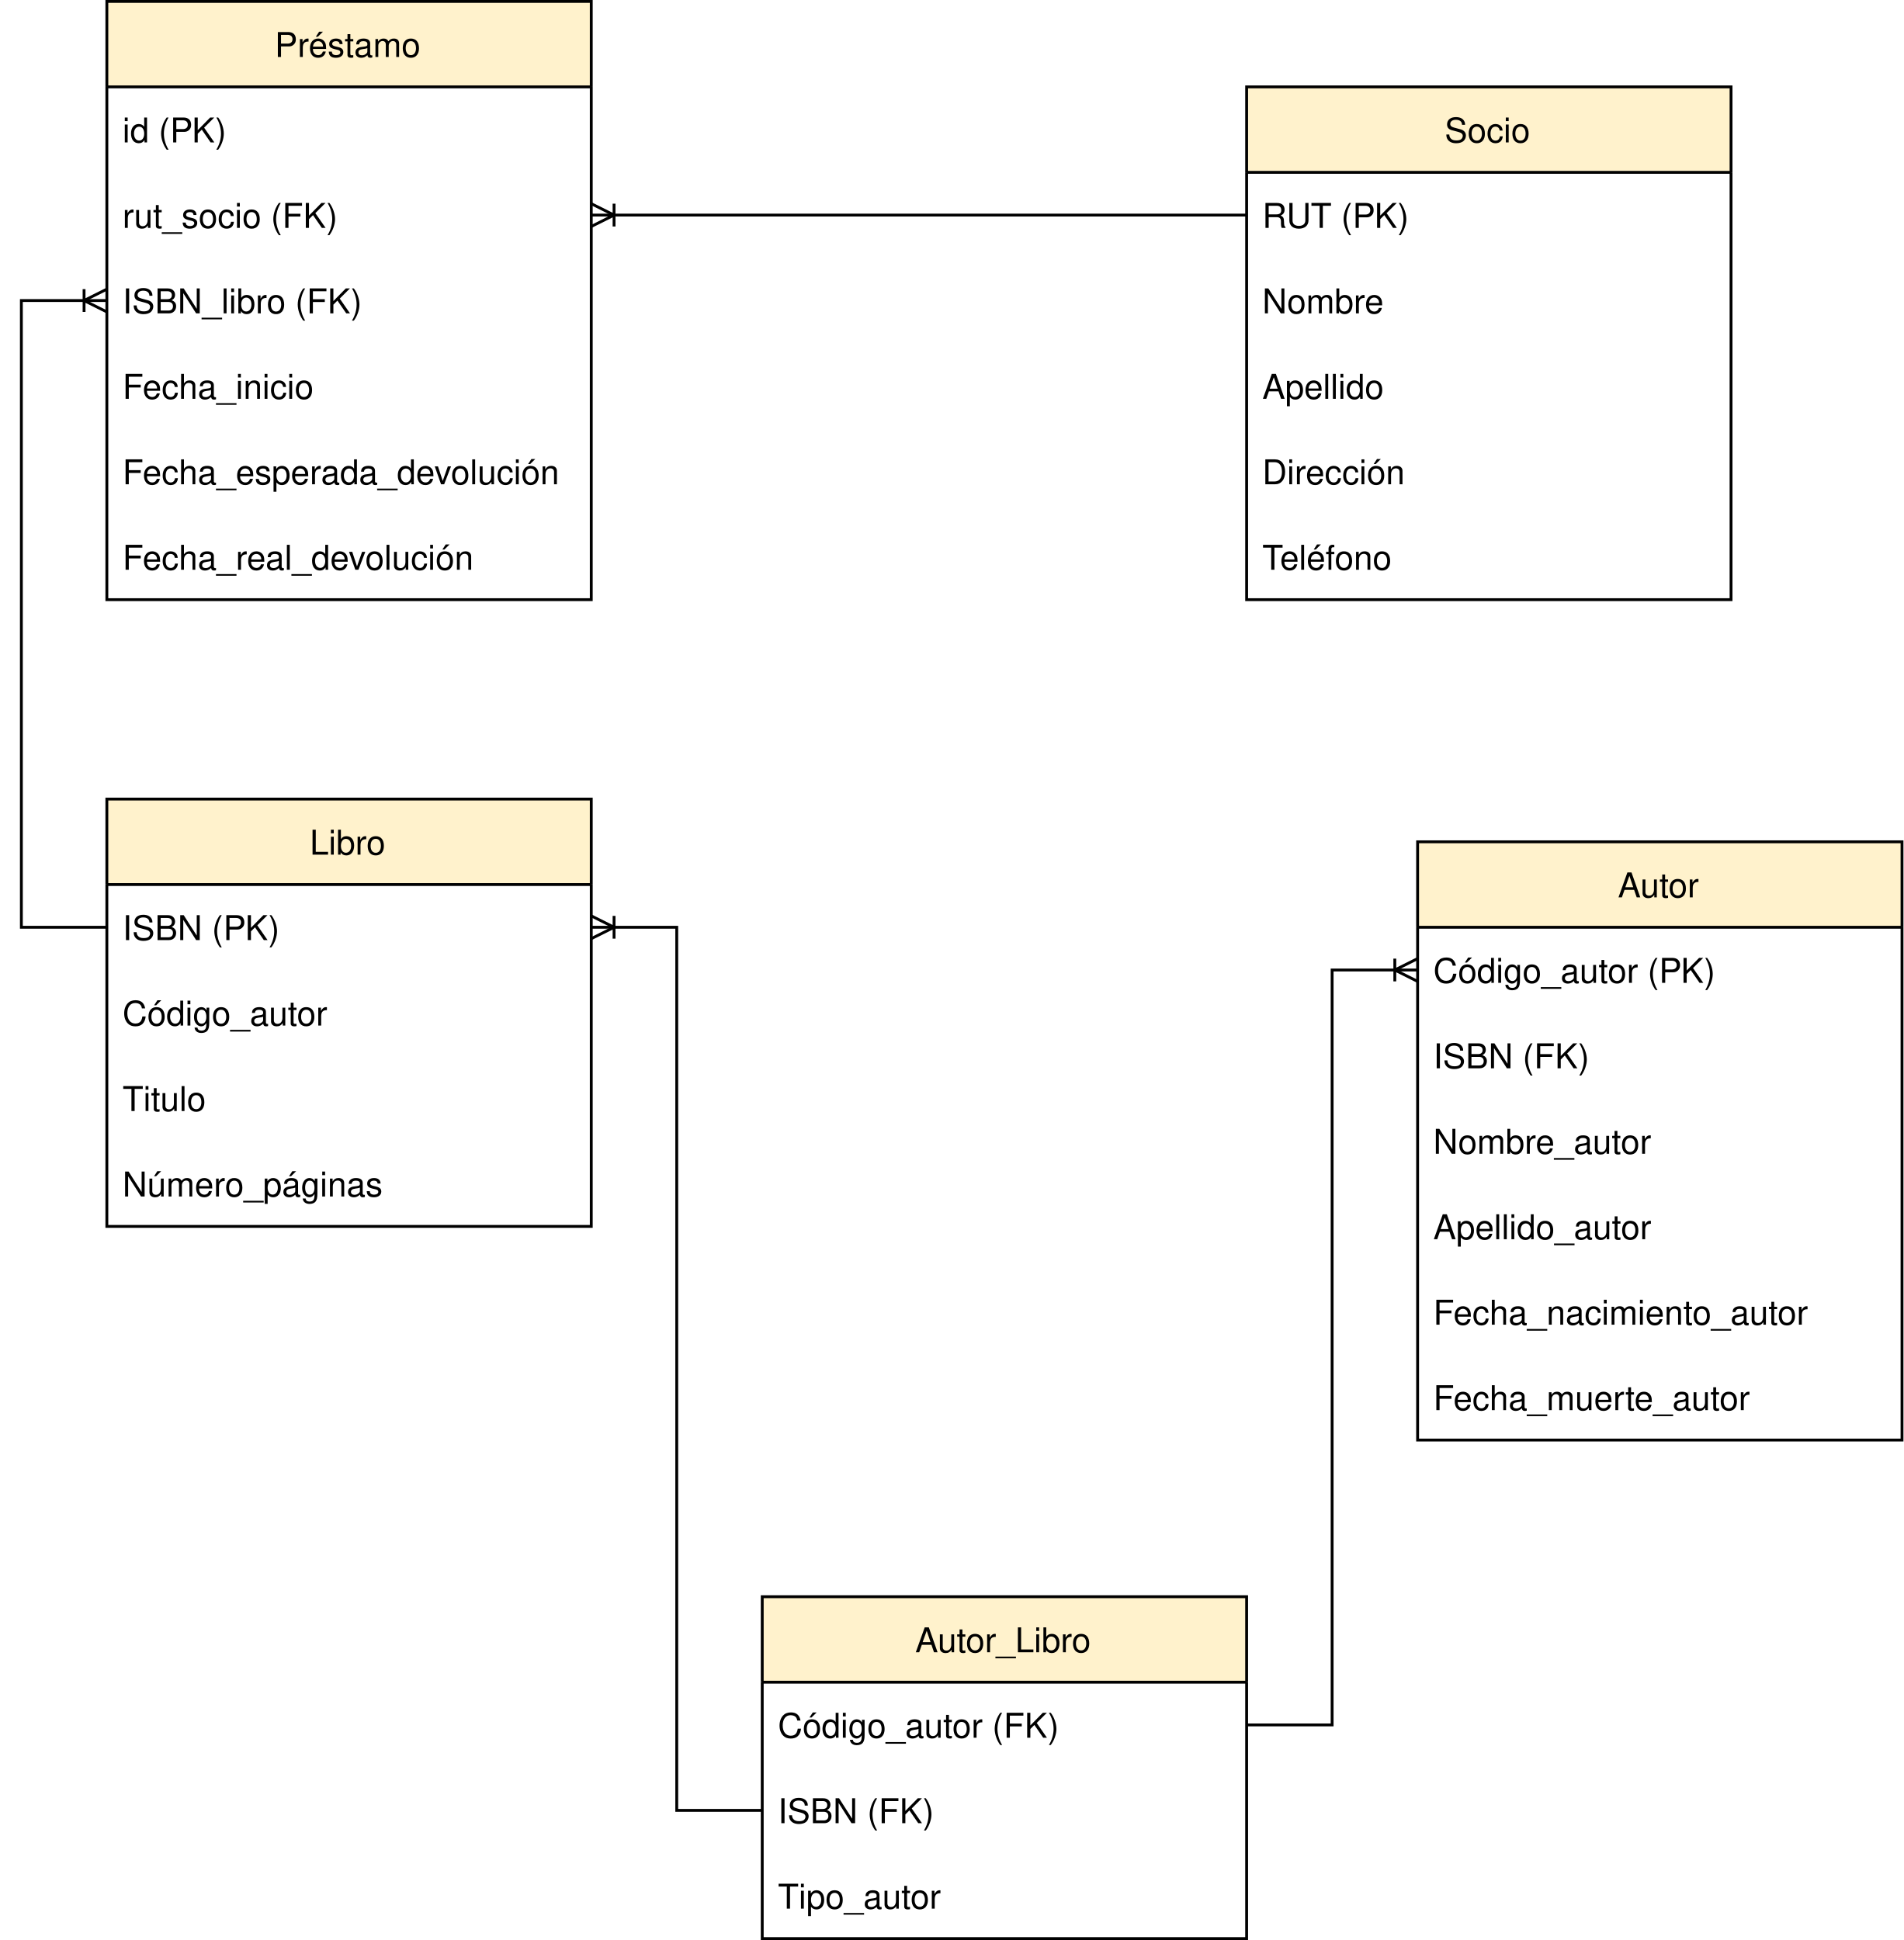
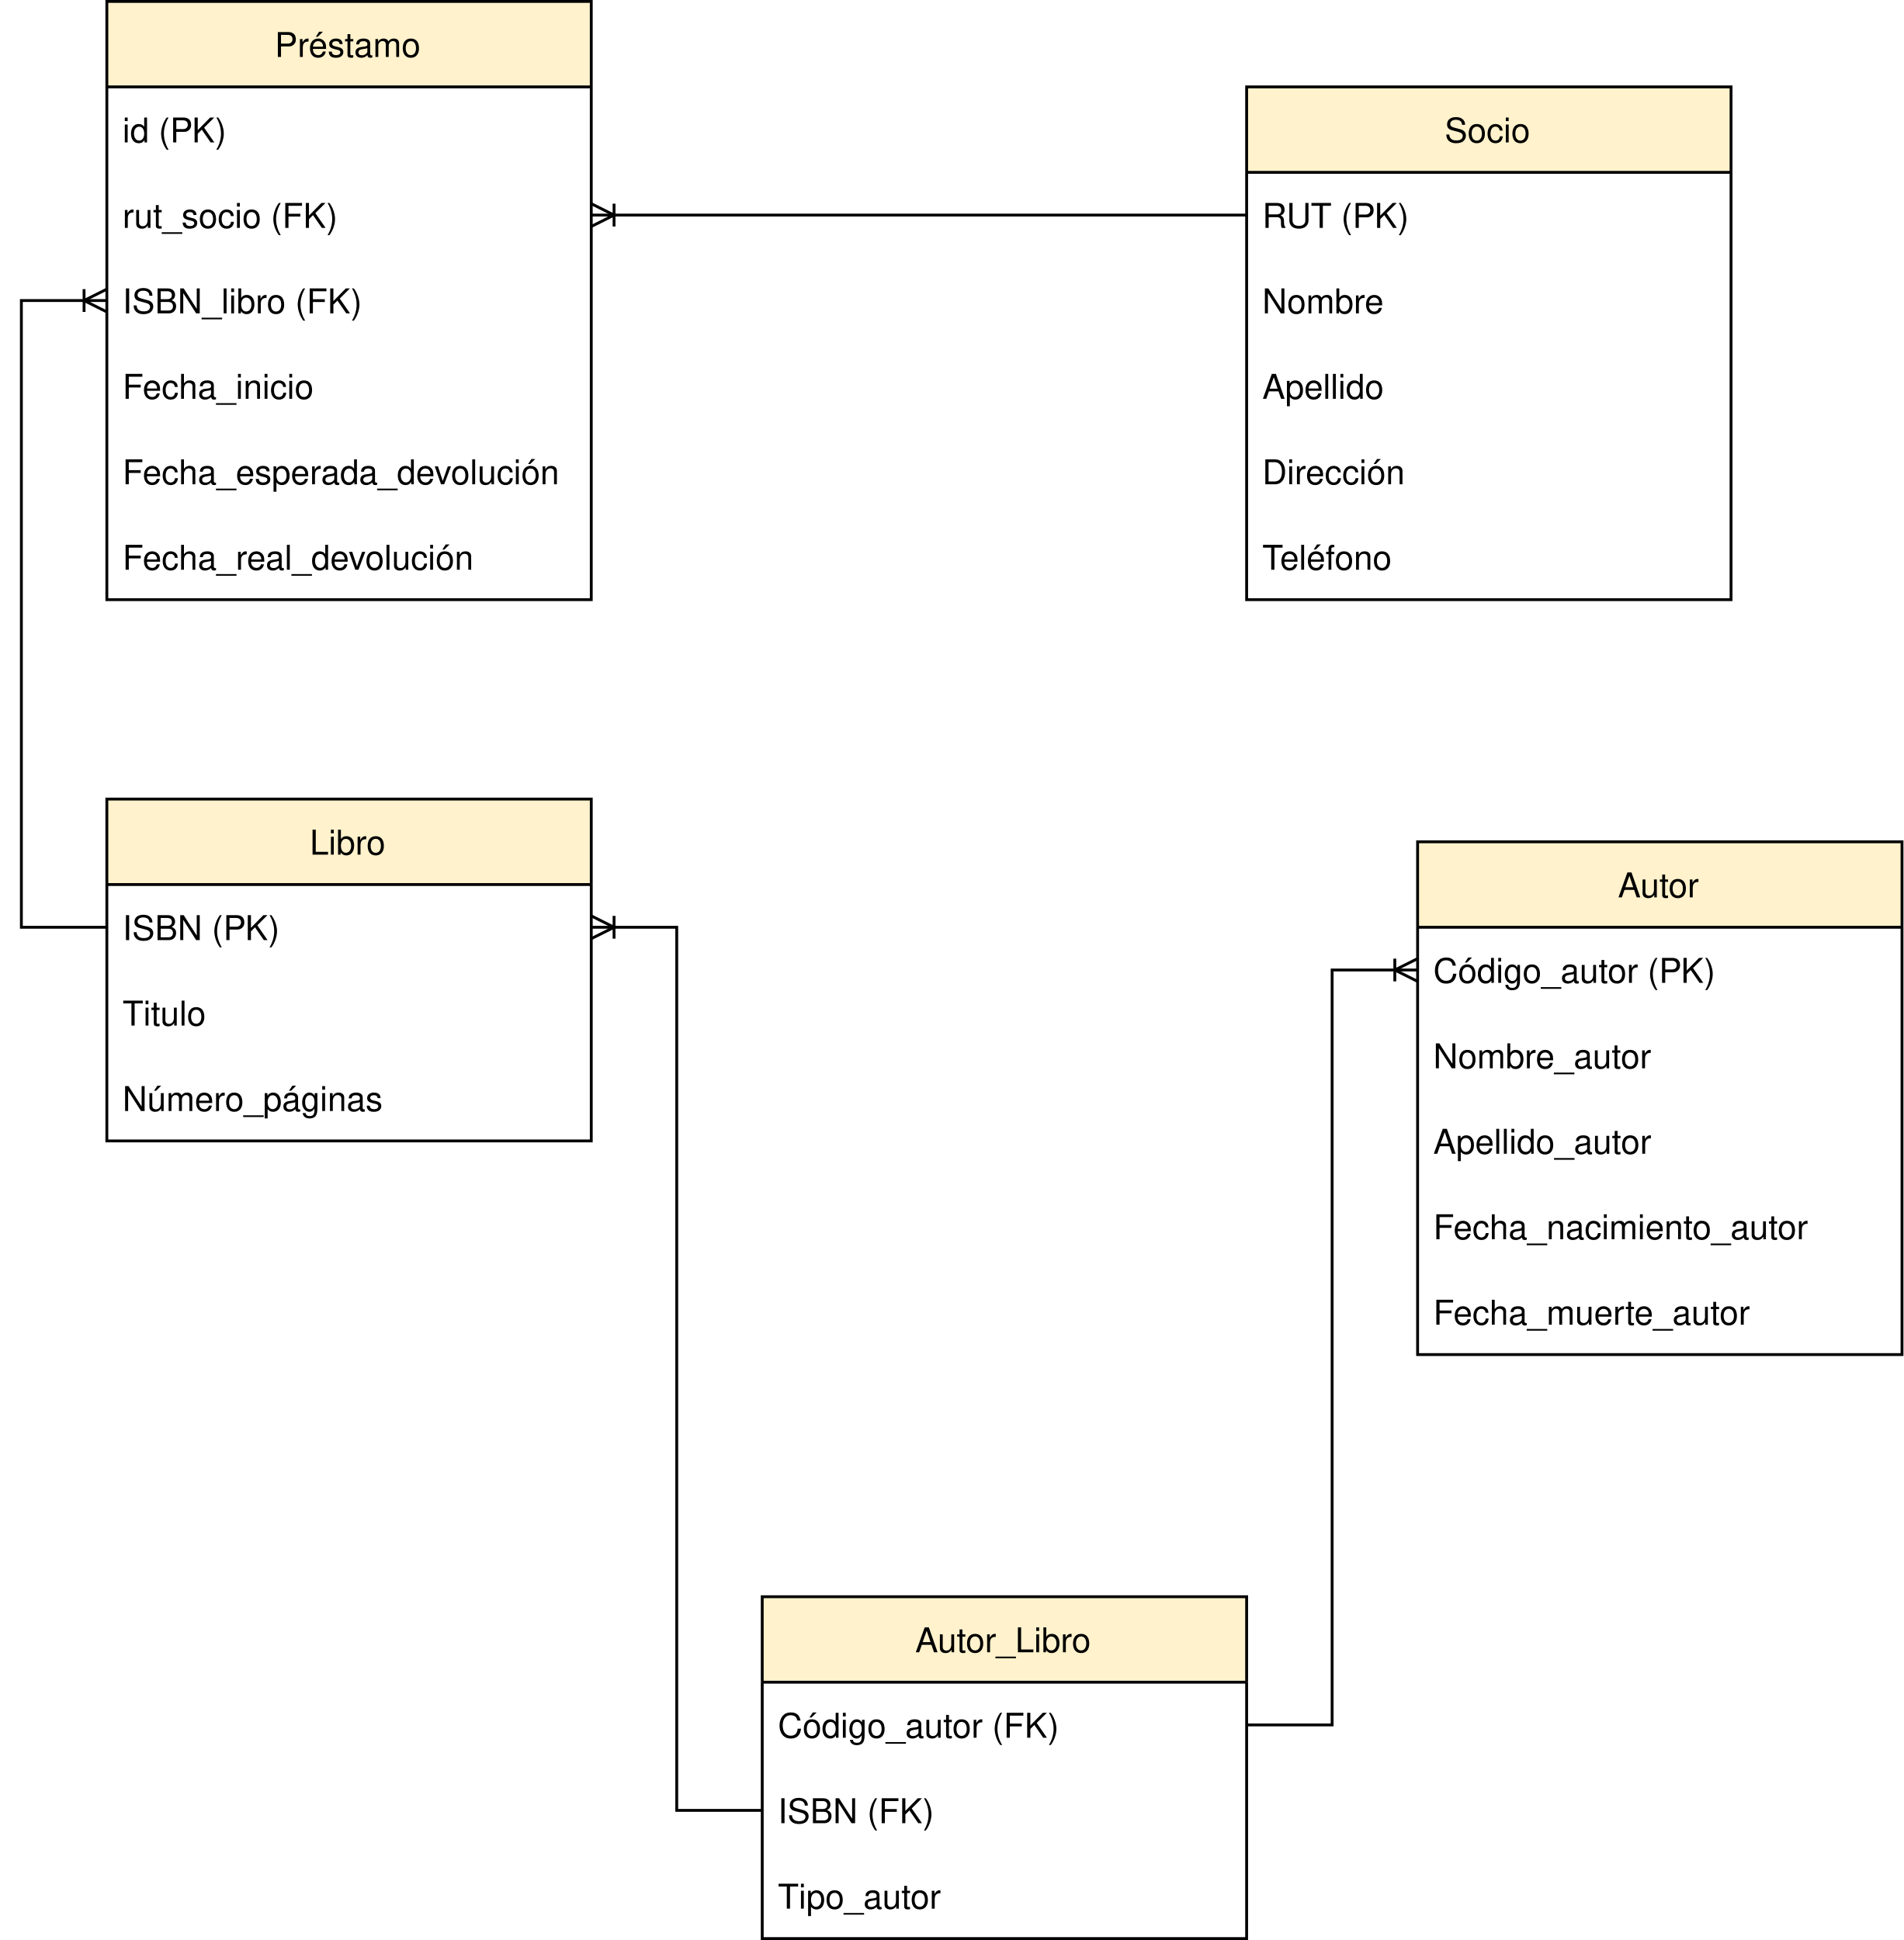
- <svg xmlns="http://www.w3.org/2000/svg" version="1.1" width="668px" height="681px" viewBox="-0.5 -0.5 668 681" content="&lt;mxfile host=&quot;app.diagrams.net&quot; modified=&quot;2022-03-11T01:37:27.748Z&quot; agent=&quot;5.0 (Windows NT 10.0; Win64; x64) AppleWebKit/537.36 (KHTML, like Gecko) Chrome/99.0.484.51 Safari/537.36&quot; etag=&quot;Z7i-bx3brpaQpKP-GcKL&quot; version=&quot;17.1.1&quot; type=&quot;github&quot;&gt;&lt;diagram name=&quot;Biblioteca 1.2.2&quot; id=&quot;QBZ3ud_LkSh-dIFBfITA&quot;&gt;7VxbT+M4FP41lXYfdtXETaGPNNCZ1QJClNHM7EtlEpNaOHHlOLSdX79OYufmFsKQTGBkCYn45Nixz/c5ORfDCLjh7hODm/UV9REZ2WN/NwLnI9u2JpOZ+JVK9rlkAqa5IGDYl0qlYIl/ICkcS2mCfRTXFDmlhONNXejRKEIer8kgY3RbV3ugpP7UDQyQJlh6kOjSr9jn61x6ap+U8s8IB2v1ZGsqFxxCpSxXEq+hT7cVEbgYAZdRyvOrcOcikhpP2WVF4yD+MvamyeP2Pzz77kDC/soHW7ymS7EEhiLe7dB2PvQTJIm01w0buWB0Nos5DKlcON8ra8ZbHBIYidb8gUZ8Ke+MRdtbY+Jfwj1N0jmK7t6jas3XlOEfQh8SccsSAnGbcUkWMK5pLNOeckyGYqFzoxZuNURXcFdTvIQxV7OhhMBNjO+z+aUdQ8gCHM0p5zSUSg+YEJcSyrLFgcViYbuukLe0t8TlCTGOdhW2Sft/QjREnO2FirqrqCT30qlsbktiWidStq6QsthMUG6GoBi6BFxcSMxfgT/Q8Bfq9viPm3//1LAXi+QZdIw+ImW2iOZkqFhSiiDBQSSaBD2k3VIrYbEtz6Q4xL6fjjyPN9DDUXCZqZ1PSsmtNEAqoqL7A8l231p0RGKE+YbiiGcGcebiR5jIHf/tjBwxV1e0rbItflJ1xl0aielDnMGKBFu2KGXMnFEOObwvuNySAHZrAkjAQUvAQV94TzS8WcJXMfUwTWFfGNj7gH06NOyOBvs/y/n1iuB7ZnDvD/fZ0LhPNdwXyFvDFY5wtuMN5F1DXnziB8P85AjmKN4gBn248tETJYmHUz9vDiLDgh5Y4AzNgtMjLGAIEsOAX8CAtr59bwyYaQxY0kMvfRPSvSWkcxohnWW1xL0gSOfAqxlUkL/9cmeiurYcmLXmwHuJ6ixLQ/yahvcMGbS7R3vwYM7Sk3ZnG9EP+8aj7wHvwYM4S0/SnWOGPOO/9Yj68HGcpefq7hDJk/PCUTN7vQ/UB4/bLD1Vd5ln6Yzb3qHb3qzEgLZf9YIh3SOvJ+vSJK3x21uTwGnNgnfjuOvJOjf/qPs4oCuYcIGhQb575Id34vUE3R3mCTGf9T7gHt6H17Nx19lGPwsRo6tN5tZZ4qsonmwI0D0Bhnfn1QQqDNCQRn6AlCMnLID5/hYRyDGNLso7ubuXO2yWnTpsPFTOHIr8s/TMlGhe3Ao63NErGO0zQyeRj3xpZrTD/Fvl+nt6LSDLW+e7yq3zvWpEwgrfiueIRqVX2iy7Za39KyGVxqAJ89BzetKMwmsN0HMDyugpNemzBKkSYnzI4VNClkHxVB3tME3kM27SbVJJFFt1j9Nu5n/zpcteJdm0gcBpfaCC2mqg3DTaQBlri4W/gch6slEj8sAUHb+OotVtJ15WaxrQCJLqluuaxNOWJHbeG4kbUdPPctgeO/XNMG3HYcEcuK+oyU/R0fnO6vOdyMcem1ZD3TqtqYuL/PndbqcD2dyDbr8J+N9Up2u8NcGJ084h6O/spa3ndQ8Efyb6b8eIYh99nOjf1jO8KuNjDuT1g/ngcb+t53fzUq1J9vQG+uDRv62ndlXF1sDeG+zvIOY/dhYzEkYPsViwwb9H/Acv5tnHTmGGSboKg31/2A9+/NLWM75ZXLcy5dzuozvQSExMJ23Luc3kWXd/Wafnew9Gd8bTb/UG+HiHMoGeJzXRXb+YDx7dAT2Zd4c3xsnrD/LBYzugZ/E0oH91Xc8a9V80ed2n/MWSiMLnxZKIypq+m5pIcXRMvYR+tigyaQzkNAfqubAH9HTk4Ez+gBVq9d1/kcmqCvj7MRk0TldOWpb3XmayaJb/cCVXL/9tDbj4Hw==&lt;/diagram&gt;&lt;/mxfile&gt;" resource="https://app.diagrams.net/#HKarQuis%2FM5---Prueba%2Fmain%2FBiblioteca1-2-2.drawio.svg">
+ <svg xmlns="http://www.w3.org/2000/svg" version="1.1" width="668px" height="681px" viewBox="-0.5 -0.5 668 681" content="&lt;mxfile host=&quot;app.diagrams.net&quot; modified=&quot;2022-03-11T01:56:39.628Z&quot; agent=&quot;5.0 (Windows NT 10.0; Win64; x64) AppleWebKit/537.36 (KHTML, like Gecko) Chrome/99.0.484.51 Safari/537.36&quot; etag=&quot;xsy-83Wv-TFyu_hfoYEh&quot; version=&quot;17.1.1&quot; type=&quot;github&quot;&gt;&lt;diagram name=&quot;Biblioteca 1.2.2&quot; id=&quot;QBZ3ud_LkSh-dIFBfITA&quot;&gt;7Vxtb+MoEP41ke4+3Ck2cdp8bNJm73Ttqmq62t37ElGbOqjYRJg0yf76G9sQv9A0zm5ctyekSDXjAcM8DzAzoPbQJNp8Eni5uOEBYT23H2x66LLnus5gMII/qWSbSwZomAtCQQOlVAhm9AdRwr6SrmhAkoqi5JxJuqwKfR7HxJcVGRaCr6tqj5xVv7rEITEEMx8zU/qVBnKRS8/ds0L+F6HhQn/ZGaoBR1grq5EkCxzwdUmErnpoIjiX+VO0mRCWGk/bZc6TMPnS94erp/W/dPTdw0z8kTc2PabKbgiCxPK0Tbt508+YrZS9bkVvgnoXo0TiiKuBy622ZrKmEcMxlMaPPJYz9aYPZX9BWXCNt3yV9hGq+0+6NF5wQX+APmbwygEBvBZSkQX1KxqztKZqU5AEdG71wJ2a6AZvKorXOJG6N5wxvEzoQ9a/tGKERUjjMZeSR0rpkTI24YyLbHBoOp26kwnIG9pb4fJMhCSbEtuU/T8RHhEptqCi32oqqbl0rorrgpjOmZItSqTcTSasJkO4a7oAHB4U5kfgjwz8Qd3t/3b7z+8G9jBImUEn+BPRZot5ToaSJZUIMxrGUGTkMa2WWonCtLxQ4ogGQdryOFlin8bhdaZ2OSgkd8oAqYhD9UeWzb4FVCTQwnjJaSwzg3hj+IGJJv0/vZ4HfZ1A2SnK8EvVhZzwGLqPaQYrAbasScqYseASS/yw43JDAriNCaAARw0BR23hPTDwFis5T7hPeQr71MLeBuzDrmH3DNj/no0/zxl9EBb39nAfdY370MB9SvwFntOYZjPeQn5qyHdbfGeYn+3BnCRLInCA5wF55mzl09TPG6PYsqAFFnhds+B8DwsEwcwy4A0Y0NS3b40BI4MBM/7Som9Dul8J6bxaSOc4DXHfEeTkwOselJC/+3Jvo7qmHBg15sB7ieocx0D8M48eBLFonx7tzoM5x0zaXSyhHg2sR98C3p0HcY6ZpLukgvjWf2sR9e7jOMfM1d0TlifnwVGzc70N1DuP2xwzVXedZ+ms235Ct71+EoOa7uq7iqdH3kzWpUla67c3JoHXmAXvxnE30zT3VK6YXdzbgLt7z93MyXzOfLiLiAg+X2abuwNrI3zZEuD0BOjcldebR4kABtAkCInezcEAVG7vCMOS8viqeJPv+fmuDfEg7Noy0js6iYOL9OIMFK/ugA33/AbH28zOqzgggbIy2VD5rfT8PX0GxPLS5ab06nKrCzFY4dvuO1Ao1UqLRbWstD0SUWUMvhI+eU1PmRFcl5C81qByoVOTvsqPMiH6L+36WigyKJ7Lrb1ME/WN23SWlLKFTtXtcOtJwHzoqlZBNqMhdF5tyHBLctMYDWWs3Q38F4hsZpwMIndM0f5xFC1PO1irFjzkMWblKXdqEg8bkth7bySuuc4/y2G371Unw7AZh4E5eFtSUzvR3v6Oqv0dqM/u61ZN3TmvqMND/v3TTqcXUnorCfu5jfoOz7QjDmtqqyY685o5BO0d1rhmcm+Sp/UCGvI5zllgQ8BmjNjNo48TArpmwic/u9HYW9BPDnrngaBr5nr0EY6FvTXYuw//9t3NisHmEYXxWvjbg7/7Ix13362saJWOwmLfHvadH+y4Zu4vc/Hn9njn9I4+qsWow0HnxzuaWIccfXsVv9EK8PEuaSEzZabP9yzm7WDeuZ+PzLzOPV1aJ689yDv38ZGZ0DGAfusjHucN8ufHbeUHs+Man4PZcZ1Aezfp8d1VEr0I/Wx+fFBryKs31PIZDzIvoHXO5A94WKn3/YNM1gdC/z8mo9ptq0HDk57DTIZi8Q8YcvXi31igq/8A&lt;/diagram&gt;&lt;/mxfile&gt;" resource="https://app.diagrams.net/#HKarQuis%2FM5---Prueba%2Fmain%2FBiblioteca1-2-2.drawio.svg">
  <defs>
    <clipPath id="mx-clip-41-30-162-30-0">
      <rect x="41" y="30" width="162" height="30" />
    </clipPath>
    <clipPath id="mx-clip-41-60-162-30-0">
      <rect x="41" y="60" width="162" height="30" />
    </clipPath>
    <clipPath id="mx-clip-41-90-162-30-0">
      <rect x="41" y="90" width="162" height="30" />
    </clipPath>
    <clipPath id="mx-clip-41-120-162-30-0">
      <rect x="41" y="120" width="162" height="30" />
    </clipPath>
    <clipPath id="mx-clip-41-150-162-30-0">
      <rect x="41" y="150" width="162" height="30" />
    </clipPath>
    <clipPath id="mx-clip-41-180-162-30-0">
      <rect x="41" y="180" width="162" height="30" />
    </clipPath>
    <clipPath id="mx-clip-441-60-162-30-0">
      <rect x="441" y="60" width="162" height="30" />
    </clipPath>
    <clipPath id="mx-clip-441-90-162-30-0">
      <rect x="441" y="90" width="162" height="30" />
    </clipPath>
    <clipPath id="mx-clip-441-120-162-30-0">
      <rect x="441" y="120" width="162" height="30" />
    </clipPath>
    <clipPath id="mx-clip-441-150-162-30-0">
      <rect x="441" y="150" width="162" height="30" />
    </clipPath>
    <clipPath id="mx-clip-441-180-162-30-0">
      <rect x="441" y="180" width="162" height="30" />
    </clipPath>
    <clipPath id="mx-clip-41-310-162-30-0">
      <rect x="41" y="310" width="162" height="30" />
    </clipPath>
    <clipPath id="mx-clip-41-340-162-30-0">
      <rect x="41" y="340" width="162" height="30" />
    </clipPath>
    <clipPath id="mx-clip-41-370-162-30-0">
      <rect x="41" y="370" width="162" height="30" />
    </clipPath>
-     <clipPath id="mx-clip-41-400-162-30-0">
-       <rect x="41" y="400" width="162" height="30" />
-     </clipPath>
    <clipPath id="mx-clip-501-325-162-30-0">
      <rect x="501" y="325" width="162" height="30" />
    </clipPath>
    <clipPath id="mx-clip-501-355-162-30-0">
      <rect x="501" y="355" width="162" height="30" />
    </clipPath>
    <clipPath id="mx-clip-501-385-162-30-0">
      <rect x="501" y="385" width="162" height="30" />
    </clipPath>
    <clipPath id="mx-clip-501-415-162-30-0">
      <rect x="501" y="415" width="162" height="30" />
    </clipPath>
    <clipPath id="mx-clip-501-445-162-30-0">
      <rect x="501" y="445" width="162" height="30" />
-     </clipPath>
-     <clipPath id="mx-clip-501-475-162-30-0">
-       <rect x="501" y="475" width="162" height="30" />
    </clipPath>
    <clipPath id="mx-clip-271-590-162-30-0">
      <rect x="271" y="590" width="162" height="30" />
    </clipPath>
    <clipPath id="mx-clip-271-620-162-30-0">
      <rect x="271" y="620" width="162" height="30" />
    </clipPath>
    <clipPath id="mx-clip-271-650-162-30-0">
      <rect x="271" y="650" width="162" height="30" />
    </clipPath>
  </defs>
  <g>
    <path d="M 37 30 L 37 0 L 207 0 L 207 30" fill="#fff2cc" stroke="rgb(0, 0, 0)" stroke-miterlimit="10" pointer-events="all" />
    <path d="M 37 30 L 37 210 L 207 210 L 207 30" fill="none" stroke="rgb(0, 0, 0)" stroke-miterlimit="10" pointer-events="none" />
    <path d="M 37 30 L 207 30" fill="none" stroke="rgb(0, 0, 0)" stroke-miterlimit="10" pointer-events="none" />
    <g fill="rgb(0, 0, 0)" font-family="Helvetica" pointer-events="none" text-anchor="middle" font-size="12px">
      <text x="121.5" y="19.5">Préstamo</text>
    </g>
    <g fill="rgb(0, 0, 0)" font-family="Helvetica" pointer-events="none" clip-path="url(#mx-clip-41-30-162-30-0)" font-size="12px">
      <text x="42.5" y="49.5">id (PK)</text>
    </g>
    <g fill="rgb(0, 0, 0)" font-family="Helvetica" pointer-events="none" clip-path="url(#mx-clip-41-60-162-30-0)" font-size="12px">
      <text x="42.5" y="79.5">rut_socio (FK)</text>
    </g>
    <g fill="rgb(0, 0, 0)" font-family="Helvetica" pointer-events="none" clip-path="url(#mx-clip-41-90-162-30-0)" font-size="12px">
      <text x="42.5" y="109.5">ISBN_libro (FK)</text>
    </g>
    <g fill="rgb(0, 0, 0)" font-family="Helvetica" pointer-events="none" clip-path="url(#mx-clip-41-120-162-30-0)" font-size="12px">
      <text x="42.5" y="139.5">Fecha_inicio</text>
    </g>
    <g fill="rgb(0, 0, 0)" font-family="Helvetica" pointer-events="none" clip-path="url(#mx-clip-41-150-162-30-0)" font-size="12px">
      <text x="42.5" y="169.5">Fecha_esperada_devolución</text>
    </g>
    <g fill="rgb(0, 0, 0)" font-family="Helvetica" pointer-events="none" clip-path="url(#mx-clip-41-180-162-30-0)" font-size="12px">
      <text x="42.5" y="199.5">Fecha_real_devolución</text>
    </g>
    <path d="M 437 60 L 437 30 L 607 30 L 607 60" fill="#fff2cc" stroke="rgb(0, 0, 0)" stroke-miterlimit="10" pointer-events="none" />
    <path d="M 437 60 L 437 210 L 607 210 L 607 60" fill="none" stroke="rgb(0, 0, 0)" stroke-miterlimit="10" pointer-events="none" />
    <path d="M 437 60 L 607 60" fill="none" stroke="rgb(0, 0, 0)" stroke-miterlimit="10" pointer-events="none" />
    <g fill="rgb(0, 0, 0)" font-family="Helvetica" pointer-events="none" text-anchor="middle" font-size="12px">
      <text x="521.5" y="49.5">Socio</text>
    </g>
    <g fill="rgb(0, 0, 0)" font-family="Helvetica" pointer-events="none" clip-path="url(#mx-clip-441-60-162-30-0)" font-size="12px">
      <text x="442.5" y="79.5">RUT (PK)</text>
    </g>
    <g fill="rgb(0, 0, 0)" font-family="Helvetica" pointer-events="none" clip-path="url(#mx-clip-441-90-162-30-0)" font-size="12px">
      <text x="442.5" y="109.5">Nombre</text>
    </g>
    <g fill="rgb(0, 0, 0)" font-family="Helvetica" pointer-events="none" clip-path="url(#mx-clip-441-120-162-30-0)" font-size="12px">
      <text x="442.5" y="139.5">Apellido</text>
    </g>
    <g fill="rgb(0, 0, 0)" font-family="Helvetica" pointer-events="none" clip-path="url(#mx-clip-441-150-162-30-0)" font-size="12px">
      <text x="442.5" y="169.5">Dirección</text>
    </g>
    <g fill="rgb(0, 0, 0)" font-family="Helvetica" pointer-events="none" clip-path="url(#mx-clip-441-180-162-30-0)" font-size="12px">
      <text x="442.5" y="199.5">Teléfono</text>
    </g>
    <path d="M 37 310 L 37 280 L 207 280 L 207 310" fill="#fff2cc" stroke="rgb(0, 0, 0)" stroke-miterlimit="10" pointer-events="none" />
-     <path d="M 37 310 L 37 430 L 207 430 L 207 310" fill="none" stroke="rgb(0, 0, 0)" stroke-miterlimit="10" pointer-events="none" />
+     <path d="M 37 310 L 37 400 L 207 400 L 207 310" fill="none" stroke="rgb(0, 0, 0)" stroke-miterlimit="10" pointer-events="none" />
    <path d="M 37 310 L 207 310" fill="none" stroke="rgb(0, 0, 0)" stroke-miterlimit="10" pointer-events="none" />
    <g fill="rgb(0, 0, 0)" font-family="Helvetica" pointer-events="none" text-anchor="middle" font-size="12px">
      <text x="121.5" y="299.5">Libro</text>
    </g>
    <g fill="rgb(0, 0, 0)" font-family="Helvetica" pointer-events="none" clip-path="url(#mx-clip-41-310-162-30-0)" font-size="12px">
      <text x="42.5" y="329.5">ISBN (PK)</text>
    </g>
    <g fill="rgb(0, 0, 0)" font-family="Helvetica" pointer-events="none" clip-path="url(#mx-clip-41-340-162-30-0)" font-size="12px">
-       <text x="42.5" y="359.5">Código_autor</text>
+       <text x="42.5" y="359.5">Titulo</text>
    </g>
    <g fill="rgb(0, 0, 0)" font-family="Helvetica" pointer-events="none" clip-path="url(#mx-clip-41-370-162-30-0)" font-size="12px">
-       <text x="42.5" y="389.5">Titulo</text>
-     </g>
-     <g fill="rgb(0, 0, 0)" font-family="Helvetica" pointer-events="none" clip-path="url(#mx-clip-41-400-162-30-0)" font-size="12px">
-       <text x="42.5" y="419.5">Número_páginas</text>
+       <text x="42.5" y="389.5">Número_páginas</text>
    </g>
    <path d="M 437 75 L 407 75 L 237 75 L 207 75" fill="none" stroke="rgb(0, 0, 0)" stroke-miterlimit="10" pointer-events="none" />
    <path d="M 215 71 L 215 79 M 207 79 L 215 75 L 207 71" fill="none" stroke="rgb(0, 0, 0)" stroke-miterlimit="10" pointer-events="none" />
    <path d="M 37 325 L 7 325 L 7 105 L 37 105" fill="none" stroke="rgb(0, 0, 0)" stroke-miterlimit="10" pointer-events="none" />
    <path d="M 29 109 L 29 101 M 37 101 L 29 105 L 37 109" fill="none" stroke="rgb(0, 0, 0)" stroke-miterlimit="10" pointer-events="none" />
    <path d="M 497 325 L 497 295 L 667 295 L 667 325" fill="#fff2cc" stroke="rgb(0, 0, 0)" stroke-miterlimit="10" pointer-events="none" />
-     <path d="M 497 325 L 497 505 L 667 505 L 667 325" fill="none" stroke="rgb(0, 0, 0)" stroke-miterlimit="10" pointer-events="none" />
+     <path d="M 497 325 L 497 475 L 667 475 L 667 325" fill="none" stroke="rgb(0, 0, 0)" stroke-miterlimit="10" pointer-events="none" />
    <path d="M 497 325 L 667 325" fill="none" stroke="rgb(0, 0, 0)" stroke-miterlimit="10" pointer-events="none" />
    <g fill="rgb(0, 0, 0)" font-family="Helvetica" pointer-events="none" text-anchor="middle" font-size="12px">
      <text x="581.5" y="314.5">Autor</text>
    </g>
    <g fill="rgb(0, 0, 0)" font-family="Helvetica" pointer-events="none" clip-path="url(#mx-clip-501-325-162-30-0)" font-size="12px">
      <text x="502.5" y="344.5">Código_autor (PK)</text>
    </g>
    <g fill="rgb(0, 0, 0)" font-family="Helvetica" pointer-events="none" clip-path="url(#mx-clip-501-355-162-30-0)" font-size="12px">
-       <text x="502.5" y="374.5">ISBN (FK)</text>
+       <text x="502.5" y="374.5">Nombre_autor</text>
    </g>
    <g fill="rgb(0, 0, 0)" font-family="Helvetica" pointer-events="none" clip-path="url(#mx-clip-501-385-162-30-0)" font-size="12px">
-       <text x="502.5" y="404.5">Nombre_autor</text>
+       <text x="502.5" y="404.5">Apellido_autor</text>
    </g>
    <g fill="rgb(0, 0, 0)" font-family="Helvetica" pointer-events="none" clip-path="url(#mx-clip-501-415-162-30-0)" font-size="12px">
-       <text x="502.5" y="434.5">Apellido_autor</text>
+       <text x="502.5" y="434.5">Fecha_nacimiento_autor</text>
    </g>
    <g fill="rgb(0, 0, 0)" font-family="Helvetica" pointer-events="none" clip-path="url(#mx-clip-501-445-162-30-0)" font-size="12px">
-       <text x="502.5" y="464.5">Fecha_nacimiento_autor</text>
-     </g>
-     <g fill="rgb(0, 0, 0)" font-family="Helvetica" pointer-events="none" clip-path="url(#mx-clip-501-475-162-30-0)" font-size="12px">
-       <text x="502.5" y="494.5">Fecha_muerte_autor</text>
+       <text x="502.5" y="464.5">Fecha_muerte_autor</text>
    </g>
    <path d="M 267 590 L 267 560 L 437 560 L 437 590" fill="#fff2cc" stroke="rgb(0, 0, 0)" stroke-miterlimit="10" pointer-events="none" />
    <path d="M 267 590 L 267 680 L 437 680 L 437 590" fill="none" stroke="rgb(0, 0, 0)" stroke-miterlimit="10" pointer-events="none" />
    <path d="M 267 590 L 437 590" fill="none" stroke="rgb(0, 0, 0)" stroke-miterlimit="10" pointer-events="none" />
    <g fill="rgb(0, 0, 0)" font-family="Helvetica" pointer-events="none" text-anchor="middle" font-size="12px">
      <text x="351.5" y="579.5">Autor_Libro</text>
    </g>
    <g fill="rgb(0, 0, 0)" font-family="Helvetica" pointer-events="none" clip-path="url(#mx-clip-271-590-162-30-0)" font-size="12px">
      <text x="272.5" y="609.5">Código_autor (FK)</text>
    </g>
    <g fill="rgb(0, 0, 0)" font-family="Helvetica" pointer-events="none" clip-path="url(#mx-clip-271-620-162-30-0)" font-size="12px">
      <text x="272.5" y="639.5">ISBN (FK)</text>
    </g>
    <g fill="rgb(0, 0, 0)" font-family="Helvetica" pointer-events="none" clip-path="url(#mx-clip-271-650-162-30-0)" font-size="12px">
      <text x="272.5" y="669.5">Tipo_autor</text>
    </g>
    <path d="M 437 605 L 467 605 L 467 472.5 L 467 340 L 497 340" fill="none" stroke="rgb(0, 0, 0)" stroke-miterlimit="10" pointer-events="none" />
    <path d="M 489 344 L 489 336 M 497 336 L 489 340 L 497 344" fill="none" stroke="rgb(0, 0, 0)" stroke-miterlimit="10" pointer-events="none" />
    <path d="M 267 635 L 237 635 L 237 325 L 207 325" fill="none" stroke="rgb(0, 0, 0)" stroke-miterlimit="10" pointer-events="none" />
    <path d="M 215 321 L 215 329 M 207 329 L 215 325 L 207 321" fill="none" stroke="rgb(0, 0, 0)" stroke-miterlimit="10" pointer-events="none" />
  </g>
</svg>
